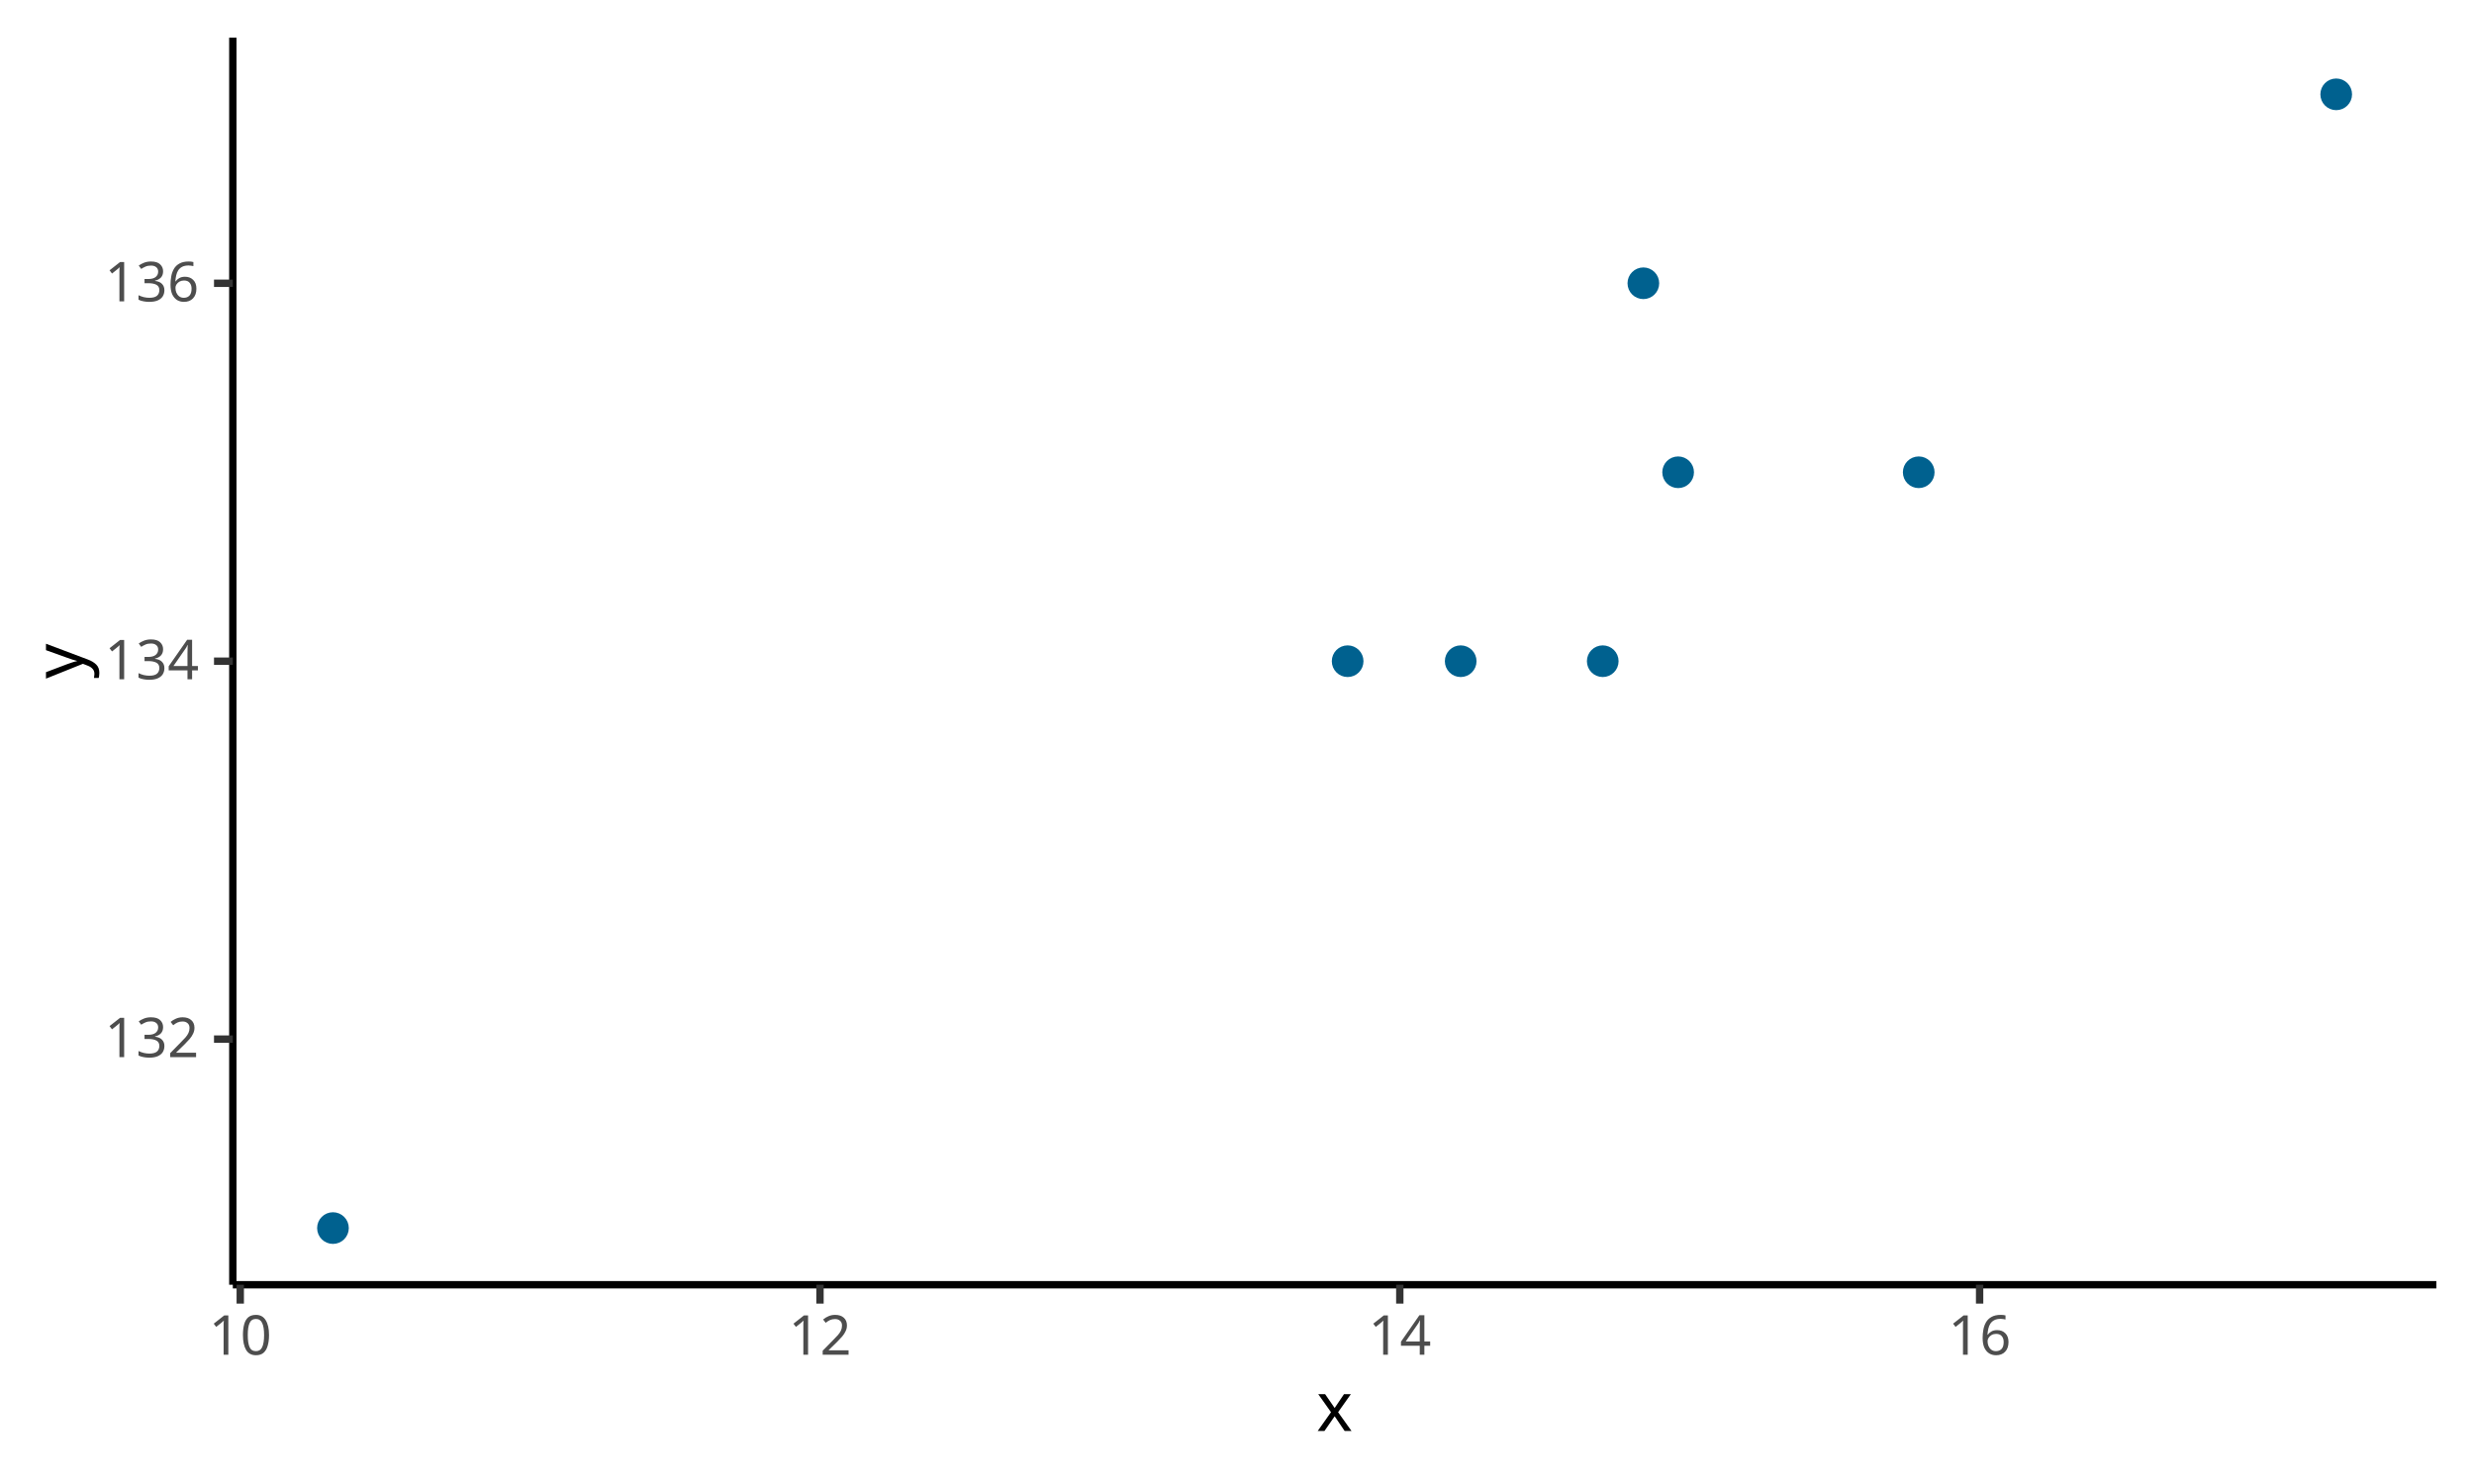
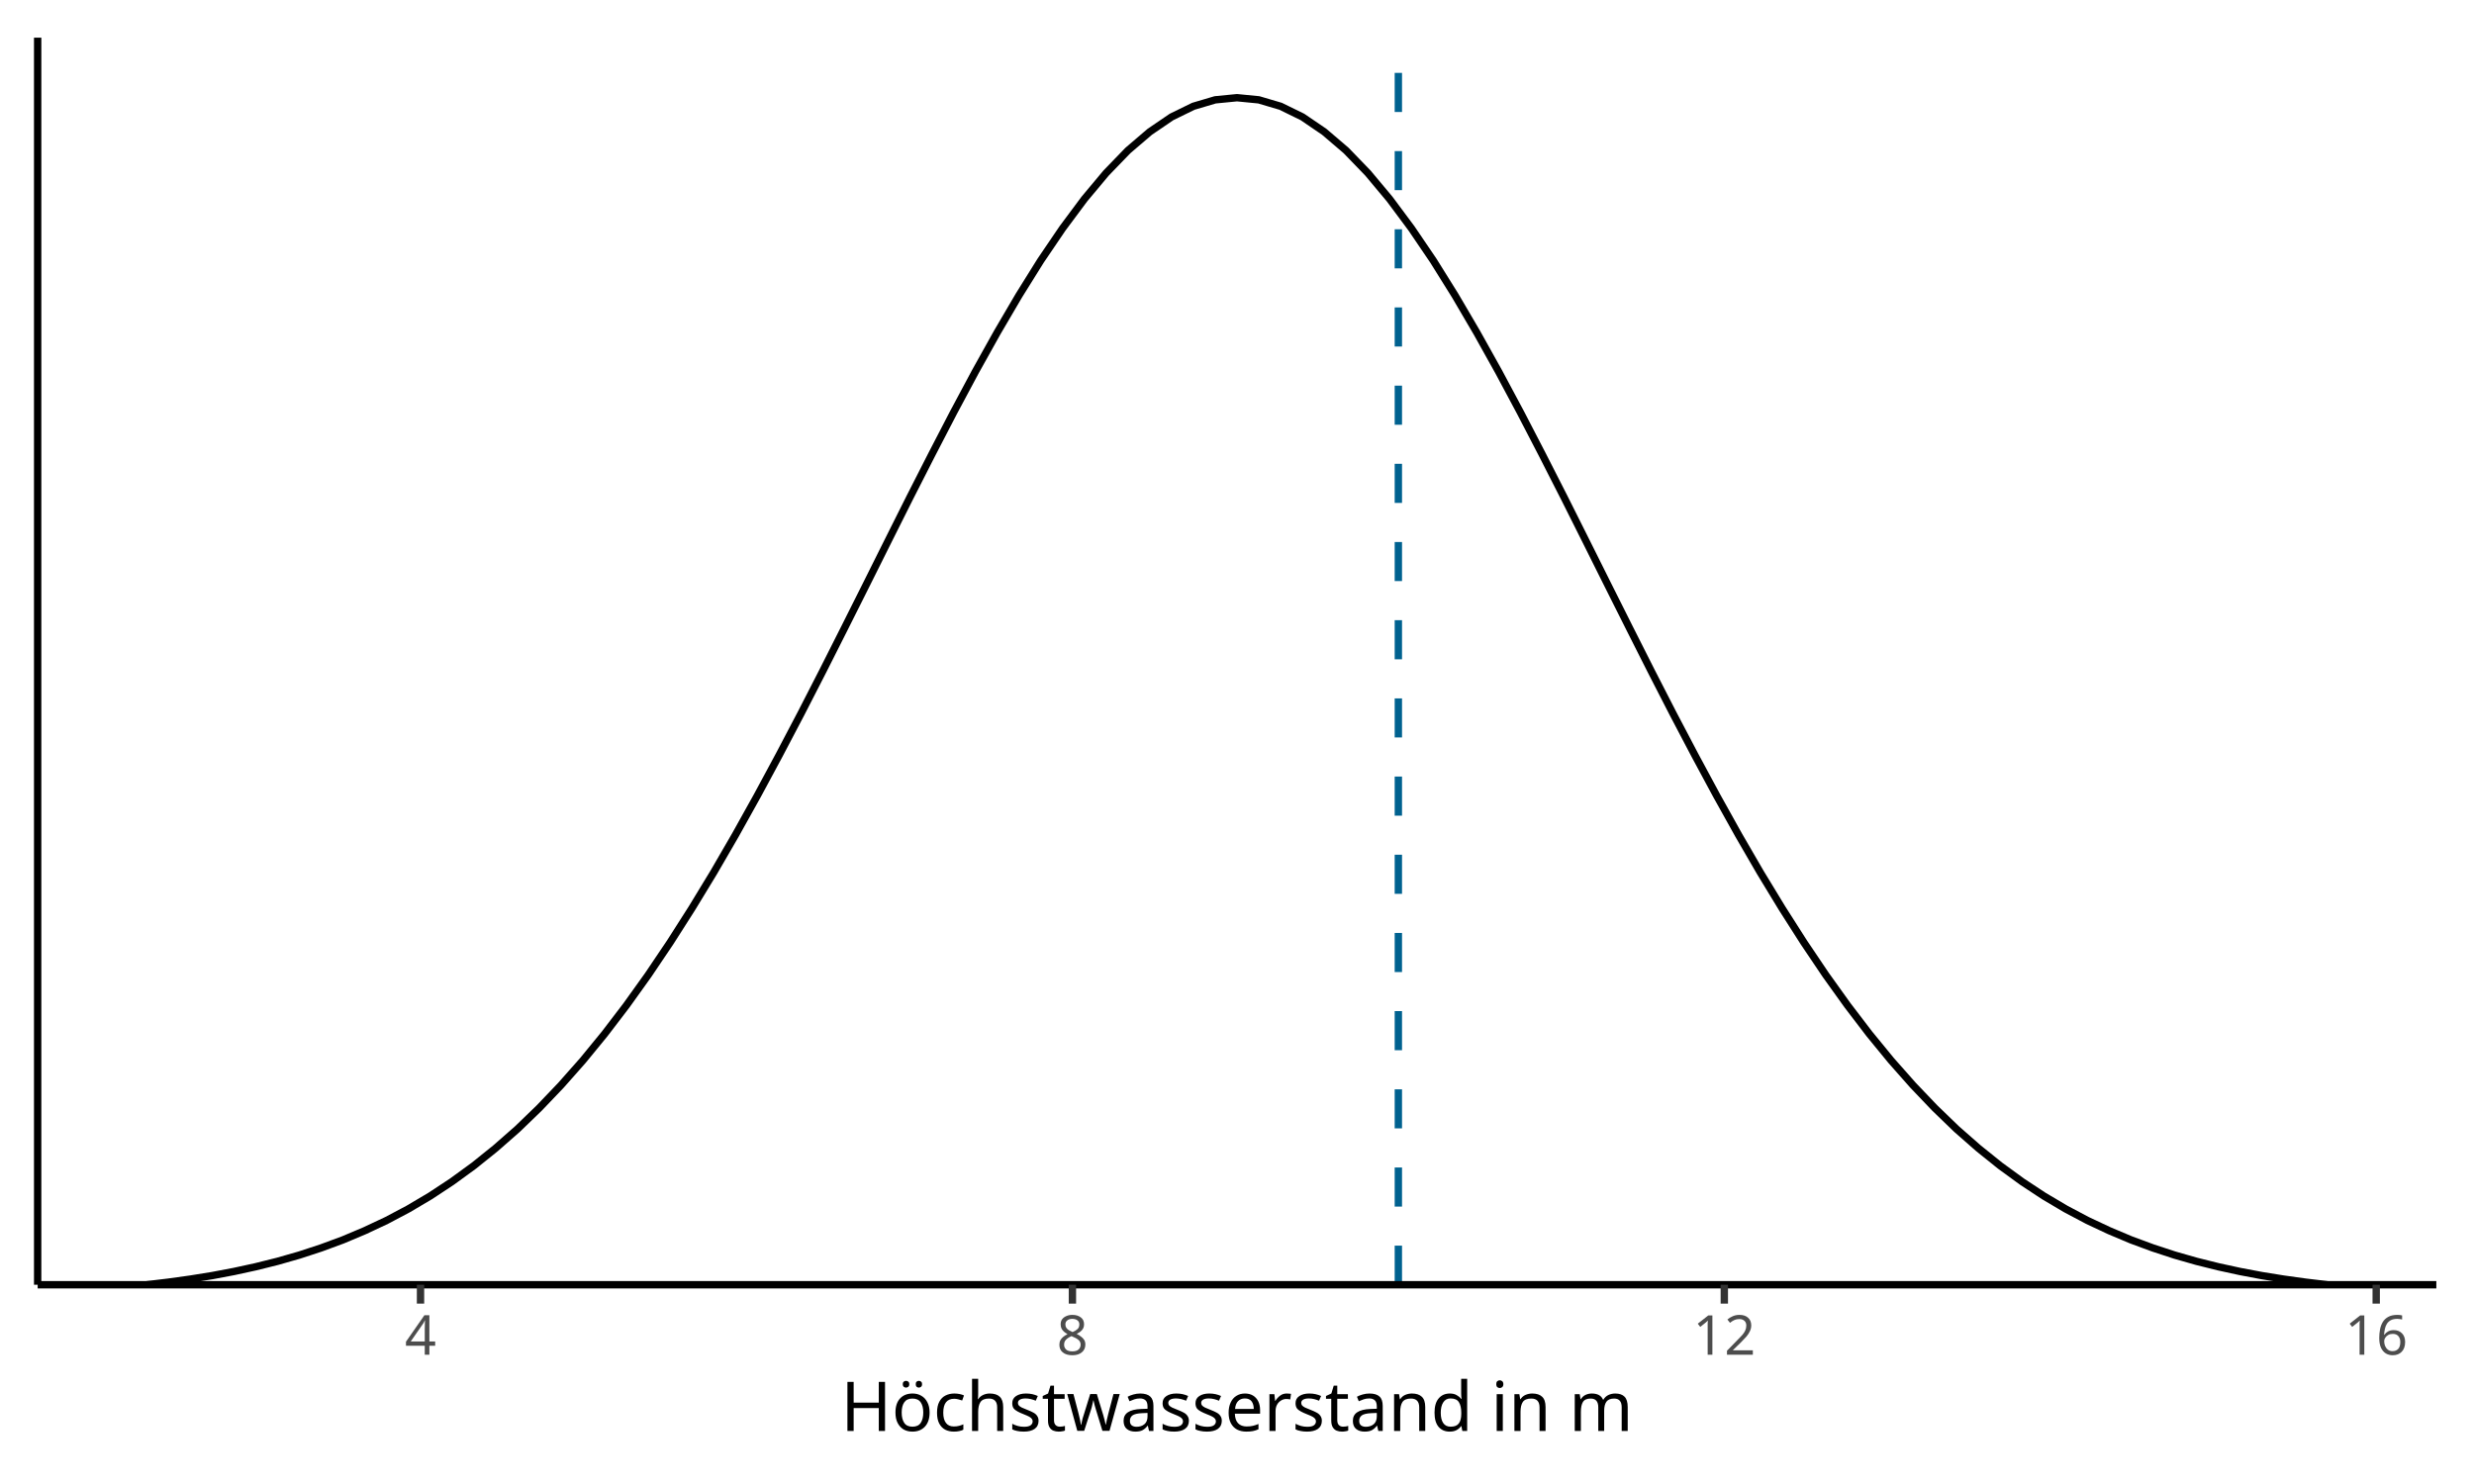
<svg xmlns="http://www.w3.org/2000/svg" class="svglite" width="360.00pt" height="216.00pt" viewBox="0 0 360.00 216.00">
  <defs>
    <style type="text/css">
    .svglite line, .svglite polyline, .svglite polygon, .svglite path, .svglite rect, .svglite circle {
      fill: none;
      stroke: #000000;
      stroke-linecap: round;
      stroke-linejoin: round;
      stroke-miterlimit: 10.00;
    }
  </style>
  </defs>
  <rect width="100%" height="100%" style="stroke: none; fill: #FFFFFF;" />
  <defs>
    <clipPath id="cpMC4wMHwzNjAuMDB8MC4wMHwyMTYuMDA=">
      <rect x="0.00" y="0.00" width="360.00" height="216.00" />
    </clipPath>
  </defs>
  <g clip-path="url(#cpMC4wMHwzNjAuMDB8MC4wMHwyMTYuMDA=)">
    <rect x="0.00" y="0.00" width="360.00" height="216.00" style="stroke-width: 1.07; stroke: #FFFFFF; fill: #FFFFFF;" />
  </g>
  <defs>
-     <clipPath id="cpMzMuODh8MzU0LjUyfDUuNDh8MTg3LjAw">
-       <rect x="33.88" y="5.48" width="320.64" height="181.52" />
+     <clipPath id="cpNS40OHwzNTQuNTJ8NS40OHwxODcuMDA=">
+       <rect x="5.48" y="5.48" width="349.04" height="181.52" />
    </clipPath>
  </defs>
-   <g clip-path="url(#cpMzMuODh8MzU0LjUyfDUuNDh8MTg3LjAw)">
-     <rect x="33.88" y="5.48" width="320.64" height="181.52" style="stroke-width: 1.07; stroke: none; fill: #FFFFFF;" />
-     <circle cx="212.55" cy="96.24" r="1.95" style="stroke-width: 0.71; stroke: #00618F; fill: #00618F;" />
-     <circle cx="48.45" cy="178.75" r="1.95" style="stroke-width: 0.71; stroke: #00618F; fill: #00618F;" />
-     <circle cx="196.10" cy="96.24" r="1.95" style="stroke-width: 0.71; stroke: #00618F; fill: #00618F;" />
-     <circle cx="279.20" cy="68.74" r="1.95" style="stroke-width: 0.71; stroke: #00618F; fill: #00618F;" />
-     <circle cx="233.22" cy="96.24" r="1.95" style="stroke-width: 0.71; stroke: #00618F; fill: #00618F;" />
-     <circle cx="339.95" cy="13.73" r="1.95" style="stroke-width: 0.71; stroke: #00618F; fill: #00618F;" />
-     <circle cx="239.13" cy="41.23" r="1.95" style="stroke-width: 0.71; stroke: #00618F; fill: #00618F;" />
-     <circle cx="244.19" cy="68.74" r="1.95" style="stroke-width: 0.71; stroke: #00618F; fill: #00618F;" />
+   <g clip-path="url(#cpNS40OHwzNTQuNTJ8NS40OHwxODcuMDA=)">
+     <rect x="5.48" y="5.48" width="349.04" height="181.52" style="stroke-width: 1.07; stroke: none; fill: #FFFFFF;" />
+     <polyline points="21.34,187.00 24.52,186.62 27.69,186.18 30.86,185.67 34.04,185.07 37.21,184.38 40.38,183.59 43.56,182.68 46.73,181.64 49.90,180.47 53.08,179.13 56.25,177.64 59.42,175.96 62.60,174.08 65.77,171.99 68.94,169.68 72.11,167.13 75.29,164.34 78.46,161.28 81.63,157.96 84.81,154.36 87.98,150.49 91.15,146.34 94.33,141.90 97.50,137.19 100.67,132.22 103.85,126.99 107.02,121.52 110.19,115.83 113.36,109.94 116.54,103.89 119.71,97.71 122.88,91.43 126.06,85.08 129.23,78.73 132.40,72.40 135.58,66.16 138.75,60.04 141.92,54.11 145.10,48.41 148.27,43.00 151.44,37.92 154.62,33.23 157.79,28.97 160.96,25.18 164.13,21.90 167.31,19.18 170.48,17.02 173.65,15.47 176.83,14.53 180.00,14.22 183.17,14.53 186.35,15.47 189.52,17.02 192.69,19.18 195.87,21.90 199.04,25.18 202.21,28.97 205.38,33.23 208.56,37.92 211.73,43.00 214.90,48.41 218.08,54.11 221.25,60.04 224.42,66.16 227.60,72.40 230.77,78.73 233.94,85.08 237.12,91.43 240.29,97.71 243.46,103.89 246.64,109.94 249.81,115.83 252.98,121.52 256.15,126.99 259.33,132.22 262.50,137.19 265.67,141.90 268.85,146.34 272.02,150.49 275.19,154.36 278.37,157.96 281.54,161.28 284.71,164.34 287.89,167.13 291.06,169.68 294.23,171.99 297.40,174.08 300.58,175.96 303.75,177.64 306.92,179.13 310.10,180.47 313.27,181.64 316.44,182.68 319.62,183.59 322.79,184.38 325.96,185.07 329.14,185.67 332.31,186.18 335.48,186.62 338.66,187.00 " style="stroke-width: 1.07; stroke-linecap: butt;" />
+     <line x1="203.48" y1="187.00" x2="203.48" y2="5.48" style="stroke-width: 1.07; stroke: #00618F; stroke-dasharray: 5.69,5.69; stroke-linecap: butt;" />
  </g>
  <g clip-path="url(#cpMC4wMHwzNjAuMDB8MC4wMHwyMTYuMDA=)">
-     <polyline points="33.88,187.00 33.88,5.48 " style="stroke-width: 1.07; stroke-linecap: butt;" />
-     <text x="28.95" y="153.87" text-anchor="end" style="font-size: 8.00px; fill: #4D4D4D; font-family: Source Sans Pro;" textLength="11.92px" lengthAdjust="spacingAndGlyphs">132</text>
-     <text x="28.95" y="98.87" text-anchor="end" style="font-size: 8.00px; fill: #4D4D4D; font-family: Source Sans Pro;" textLength="11.92px" lengthAdjust="spacingAndGlyphs">134</text>
-     <text x="28.95" y="43.86" text-anchor="end" style="font-size: 8.00px; fill: #4D4D4D; font-family: Source Sans Pro;" textLength="11.92px" lengthAdjust="spacingAndGlyphs">136</text>
-     <polyline points="31.14,151.25 33.88,151.25 " style="stroke-width: 1.07; stroke: #333333; stroke-linecap: butt;" />
-     <polyline points="31.14,96.24 33.88,96.24 " style="stroke-width: 1.07; stroke: #333333; stroke-linecap: butt;" />
-     <polyline points="31.14,41.23 33.88,41.23 " style="stroke-width: 1.07; stroke: #333333; stroke-linecap: butt;" />
-     <polyline points="33.88,187.00 354.52,187.00 " style="stroke-width: 1.07; stroke-linecap: butt;" />
-     <polyline points="34.96,189.74 34.96,187.00 " style="stroke-width: 1.07; stroke: #333333; stroke-linecap: butt;" />
-     <polyline points="119.32,189.74 119.32,187.00 " style="stroke-width: 1.07; stroke: #333333; stroke-linecap: butt;" />
-     <polyline points="203.69,189.74 203.69,187.00 " style="stroke-width: 1.07; stroke: #333333; stroke-linecap: butt;" />
-     <polyline points="288.06,189.74 288.06,187.00 " style="stroke-width: 1.07; stroke: #333333; stroke-linecap: butt;" />
-     <text x="34.96" y="197.18" text-anchor="middle" style="font-size: 8.00px; fill: #4D4D4D; font-family: Source Sans Pro;" textLength="7.95px" lengthAdjust="spacingAndGlyphs">10</text>
-     <text x="119.32" y="197.18" text-anchor="middle" style="font-size: 8.00px; fill: #4D4D4D; font-family: Source Sans Pro;" textLength="7.95px" lengthAdjust="spacingAndGlyphs">12</text>
-     <text x="203.69" y="197.18" text-anchor="middle" style="font-size: 8.00px; fill: #4D4D4D; font-family: Source Sans Pro;" textLength="7.95px" lengthAdjust="spacingAndGlyphs">14</text>
-     <text x="288.06" y="197.18" text-anchor="middle" style="font-size: 8.00px; fill: #4D4D4D; font-family: Source Sans Pro;" textLength="7.95px" lengthAdjust="spacingAndGlyphs">16</text>
-     <text x="194.20" y="208.28" text-anchor="middle" style="font-size: 10.00px; font-family: Source Sans Pro;" textLength="4.46px" lengthAdjust="spacingAndGlyphs">x</text>
-     <text transform="translate(12.05,96.24) rotate(-90)" text-anchor="middle" style="font-size: 10.00px; font-family: Source Sans Pro;" textLength="4.67px" lengthAdjust="spacingAndGlyphs">y</text>
+     <polyline points="5.48,187.00 5.48,5.48 " style="stroke-width: 1.07; stroke-linecap: butt;" />
+     <polyline points="5.48,187.00 354.52,187.00 " style="stroke-width: 1.07; stroke-linecap: butt;" />
+     <polyline points="61.19,189.74 61.19,187.00 " style="stroke-width: 1.07; stroke: #333333; stroke-linecap: butt;" />
+     <polyline points="156.05,189.74 156.05,187.00 " style="stroke-width: 1.07; stroke: #333333; stroke-linecap: butt;" />
+     <polyline points="250.91,189.74 250.91,187.00 " style="stroke-width: 1.07; stroke: #333333; stroke-linecap: butt;" />
+     <polyline points="345.77,189.74 345.77,187.00 " style="stroke-width: 1.07; stroke: #333333; stroke-linecap: butt;" />
+     <text x="61.19" y="197.18" text-anchor="middle" style="font-size: 8.00px; fill: #4D4D4D; font-family: Source Sans Pro;" textLength="3.97px" lengthAdjust="spacingAndGlyphs">4</text>
+     <text x="156.05" y="197.18" text-anchor="middle" style="font-size: 8.00px; fill: #4D4D4D; font-family: Source Sans Pro;" textLength="3.97px" lengthAdjust="spacingAndGlyphs">8</text>
+     <text x="250.91" y="197.18" text-anchor="middle" style="font-size: 8.00px; fill: #4D4D4D; font-family: Source Sans Pro;" textLength="7.95px" lengthAdjust="spacingAndGlyphs">12</text>
+     <text x="345.77" y="197.18" text-anchor="middle" style="font-size: 8.00px; fill: #4D4D4D; font-family: Source Sans Pro;" textLength="7.95px" lengthAdjust="spacingAndGlyphs">16</text>
+     <text x="180.00" y="208.28" text-anchor="middle" style="font-size: 10.00px; font-family: Source Sans Pro;" textLength="102.40px" lengthAdjust="spacingAndGlyphs">Höchstwasserstand in m</text>
  </g>
</svg>
